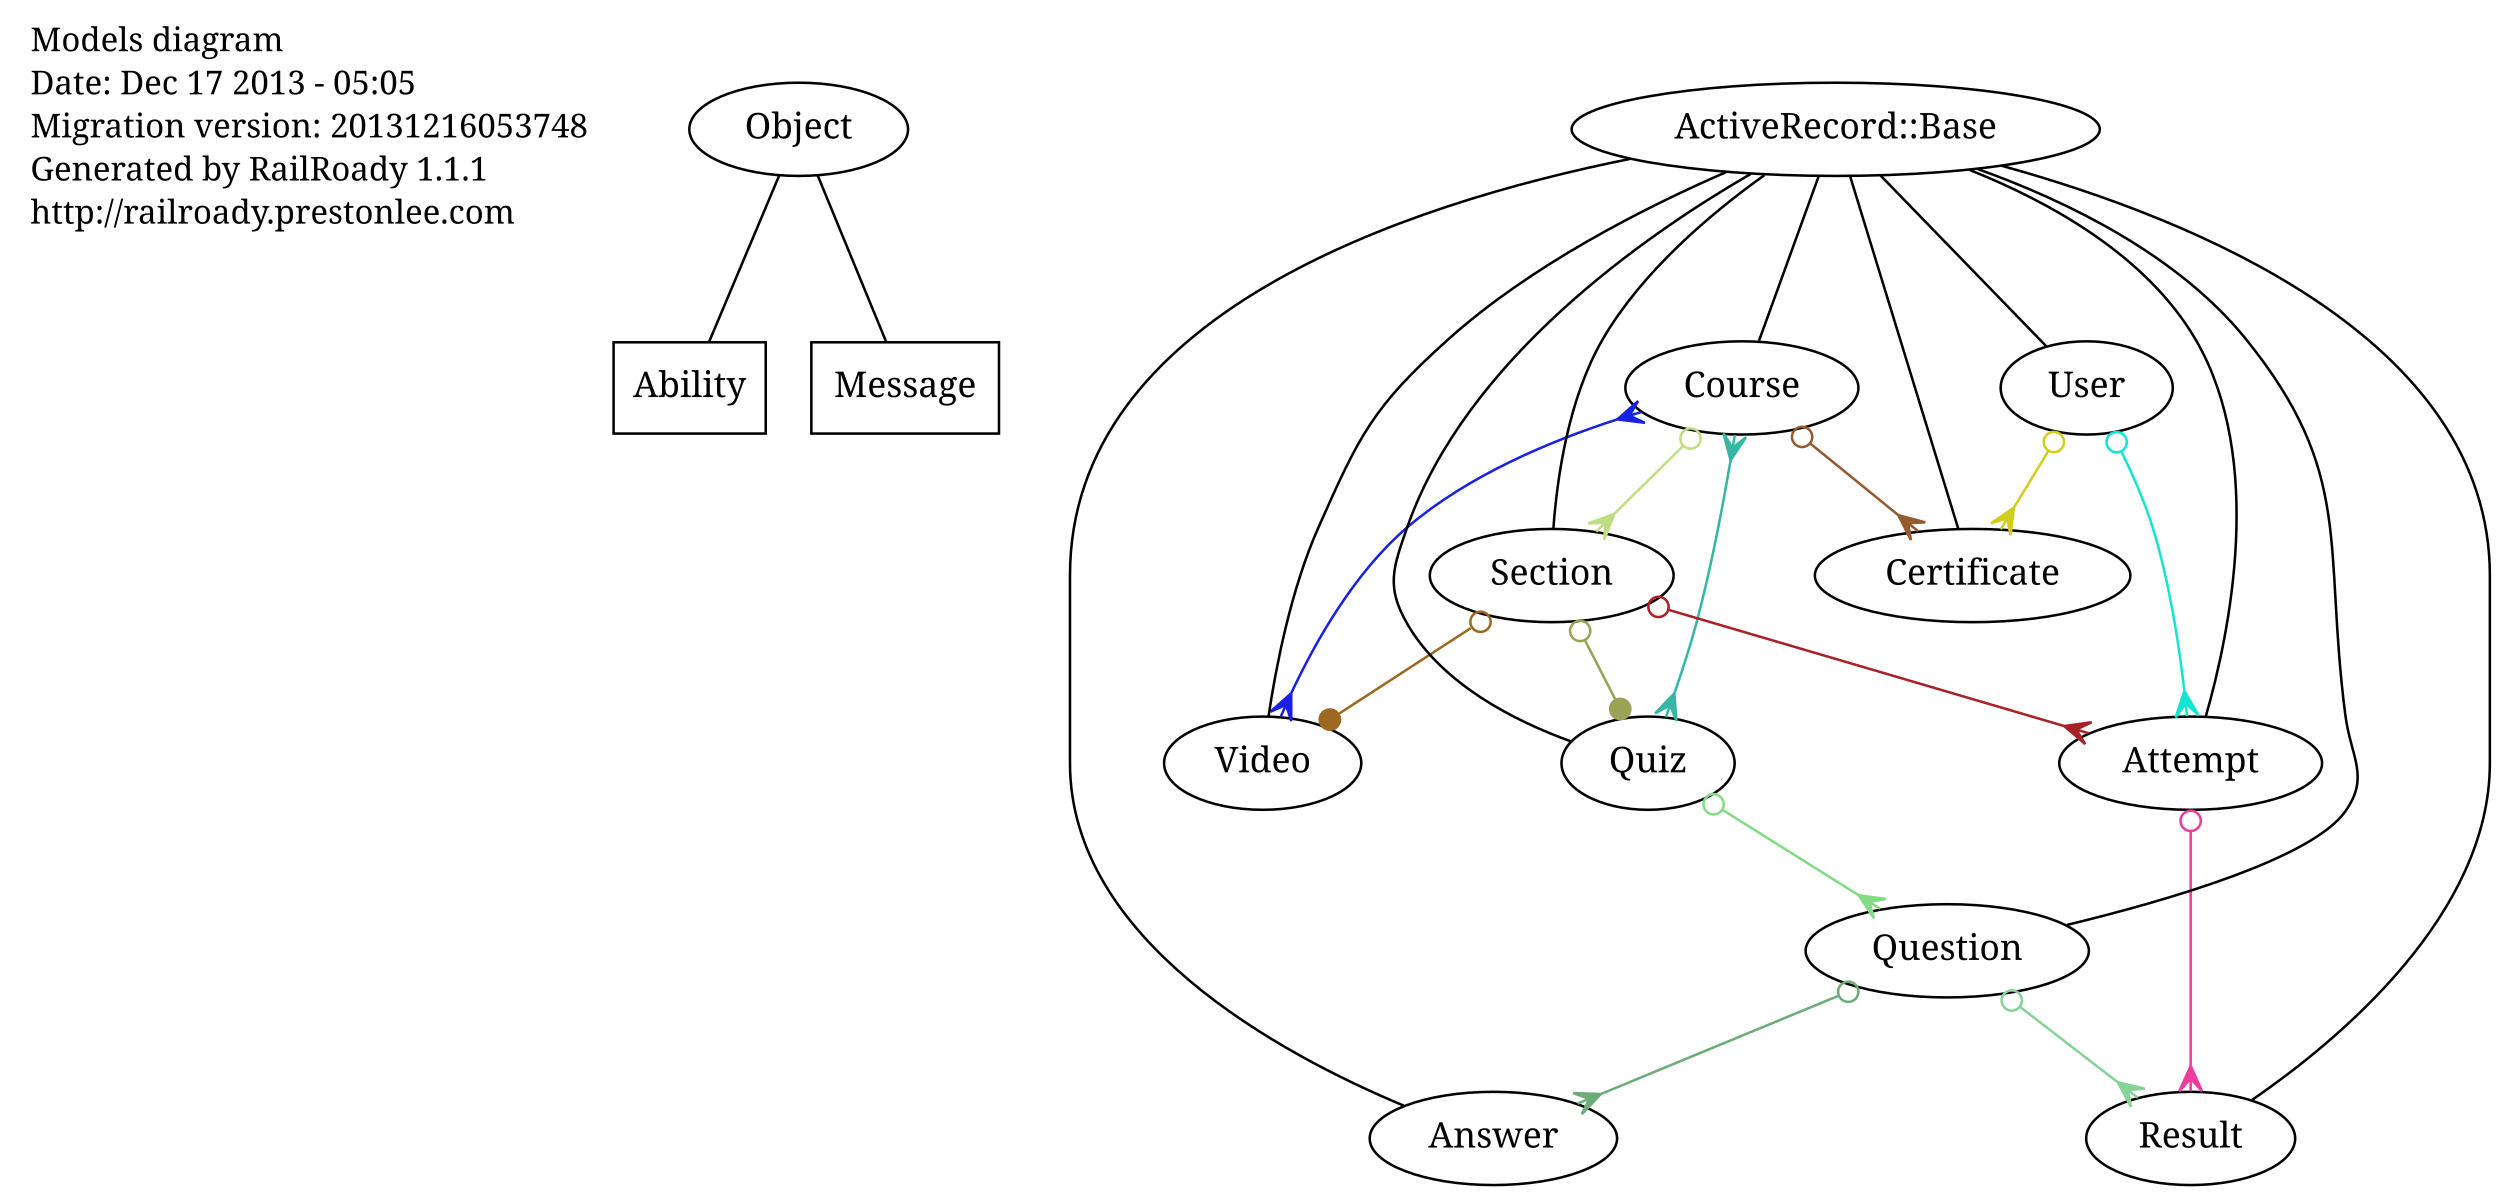
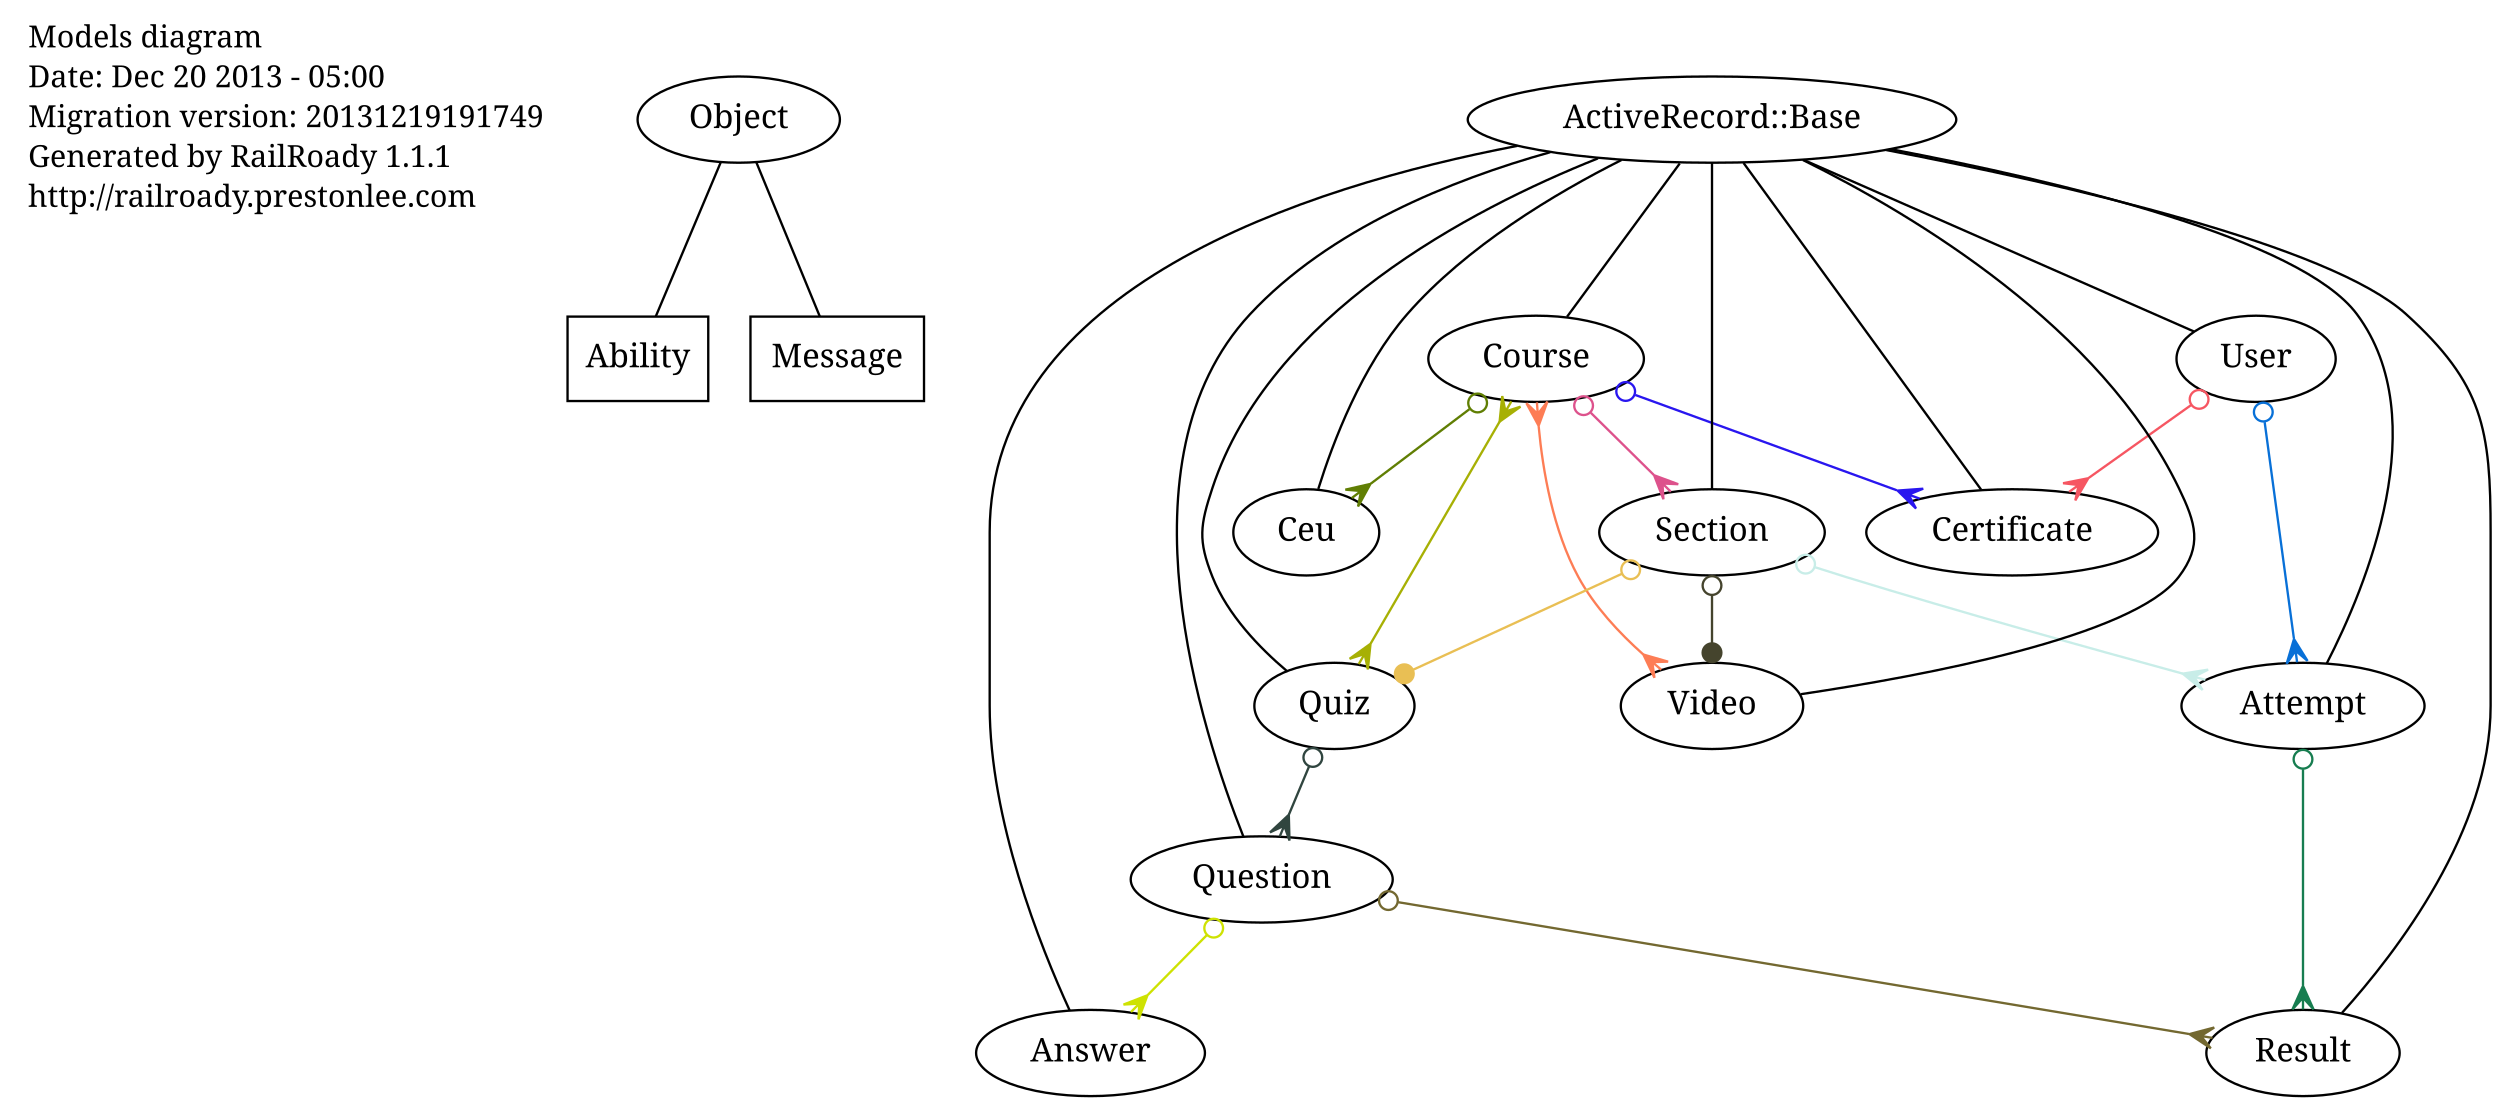
- <svg xmlns="http://www.w3.org/2000/svg" width="986pt" height="472pt" viewBox="0.00 0.00 986.00 472.00">
+ <svg xmlns="http://www.w3.org/2000/svg" width="1066pt" height="472pt" viewBox="0.00 0.00 1066.00 472.00">
  <g id="graph1" class="graph" transform="scale(1 1) rotate(0) translate(4 468)">
-     <polygon fill="white" stroke="white" points="-4,5 -4,-468 983,-468 983,5 -4,5" />
+     <polygon fill="white" stroke="white" points="-4,5 -4,-468 1063,-468 1063,5 -4,5" />
    <g id="node1" class="node">
      <text text-anchor="start" x="8" y="-447.8" font-family="Times Roman,serif" font-size="13.00">Models diagram</text>
-       <text text-anchor="start" x="8" y="-430.8" font-family="Times Roman,serif" font-size="13.00">Date: Dec 17 2013 - 05:05</text>
-       <text text-anchor="start" x="8" y="-413.8" font-family="Times Roman,serif" font-size="13.00">Migration version: 20131216053748</text>
+       <text text-anchor="start" x="8" y="-430.8" font-family="Times Roman,serif" font-size="13.00">Date: Dec 20 2013 - 05:00</text>
+       <text text-anchor="start" x="8" y="-413.8" font-family="Times Roman,serif" font-size="13.00">Migration version: 20131219191749</text>
      <text text-anchor="start" x="8" y="-396.8" font-family="Times Roman,serif" font-size="13.00">Generated by RailRoady 1.1.1</text>
      <text text-anchor="start" x="8" y="-379.8" font-family="Times Roman,serif" font-size="13.00">http://railroady.prestonlee.com</text>
    </g>
    <g id="node2" class="node">
      <polygon fill="none" stroke="black" points="298,-333 238,-333 238,-297 298,-297 298,-333" />
      <text text-anchor="middle" x="268" y="-311.4" font-family="Times Roman,serif" font-size="14.00">Ability</text>
    </g>
    <g id="node3" class="node">
-       <ellipse fill="none" stroke="black" cx="585" cy="-19" rx="48.79" ry="18.385" />
-       <text text-anchor="middle" x="585" y="-15.4" font-family="Times Roman,serif" font-size="14.00">Answer</text>
+       <ellipse fill="none" stroke="black" cx="461" cy="-19" rx="48.79" ry="18.385" />
+       <text text-anchor="middle" x="461" y="-15.4" font-family="Times Roman,serif" font-size="14.00">Answer</text>
    </g>
    <g id="node4" class="node">
-       <ellipse fill="none" stroke="black" cx="860" cy="-167" rx="51.828" ry="18.385" />
-       <text text-anchor="middle" x="860" y="-163.4" font-family="Times Roman,serif" font-size="14.00">Attempt</text>
+       <ellipse fill="none" stroke="black" cx="978" cy="-167" rx="51.828" ry="18.385" />
+       <text text-anchor="middle" x="978" y="-163.4" font-family="Times Roman,serif" font-size="14.00">Attempt</text>
+     </g>
+     <g id="node11" class="node">
+       <ellipse fill="none" stroke="black" cx="978" cy="-19" rx="41.217" ry="18.385" />
+       <text text-anchor="middle" x="978" y="-15.4" font-family="Times Roman,serif" font-size="14.00">Result</text>
+     </g>
+     <g id="edge6" class="edge">
+       <path fill="none" stroke="#177d50" d="M978,-140.006C978,-113.917 978,-74.527 978,-47.834" />
+       <ellipse fill="none" stroke="#177d50" cx="978" cy="-144.256" rx="4" ry="4" />
+       <polygon fill="#177d50" stroke="#177d50" points="978,-47.592 982.5,-37.592 978,-42.592 978,-37.592 978,-37.592 978,-37.592 978,-42.592 973.5,-37.592 978,-47.592 978,-47.592" />
+     </g>
+     <g id="node5" class="node">
+       <ellipse fill="none" stroke="black" cx="854" cy="-241" rx="62.225" ry="18.385" />
+       <text text-anchor="middle" x="854" y="-237.4" font-family="Times Roman,serif" font-size="14.00">Certificate</text>
+     </g>
+     <g id="node6" class="node">
+       <ellipse fill="none" stroke="black" cx="553" cy="-241" rx="31.113" ry="18.385" />
+       <text text-anchor="middle" x="553" y="-237.4" font-family="Times Roman,serif" font-size="14.00">Ceu</text>
+     </g>
+     <g id="node7" class="node">
+       <ellipse fill="none" stroke="black" cx="651" cy="-315" rx="45.962" ry="18.385" />
+       <text text-anchor="middle" x="651" y="-311.4" font-family="Times Roman,serif" font-size="14.00">Course</text>
+     </g>
+     <g id="edge20" class="edge">
+       <path fill="none" stroke="#2916ef" d="M693.261,-299.595C725.737,-287.756 770.66,-271.38 804.761,-258.949" />
+       <ellipse fill="none" stroke="#2916ef" cx="689.194" cy="-301.077" rx="4" ry="4" />
+       <polygon fill="#2916ef" stroke="#2916ef" points="805.126,-258.816 816.062,-259.619 809.823,-257.104 814.521,-255.391 814.521,-255.391 814.521,-255.391 809.823,-257.104 812.98,-251.164 805.126,-258.816 805.126,-258.816" />
+     </g>
+     <g id="edge22" class="edge">
+       <path fill="none" stroke="#607e03" d="M622.589,-293.547C609.362,-283.559 593.688,-271.723 580.567,-261.816" />
+       <ellipse fill="none" stroke="#607e03" cx="626.058" cy="-296.167" rx="4" ry="4" />
+       <polygon fill="#607e03" stroke="#607e03" points="580.346,-261.649 575.077,-252.032 576.356,-258.636 572.365,-255.623 572.365,-255.623 572.365,-255.623 576.356,-258.636 569.654,-259.214 580.346,-261.649 580.346,-261.649" />
    </g>
    <g id="node10" class="node">
-       <ellipse fill="none" stroke="black" cx="860" cy="-19" rx="41.217" ry="18.385" />
-       <text text-anchor="middle" x="860" y="-15.4" font-family="Times Roman,serif" font-size="14.00">Result</text>
-     </g>
-     <g id="edge6" class="edge">
-       <path fill="none" stroke="#ec3ca0" d="M860,-140.006C860,-113.917 860,-74.527 860,-47.834" />
-       <ellipse fill="none" stroke="#ec3ca0" cx="860" cy="-144.256" rx="4" ry="4" />
-       <polygon fill="#ec3ca0" stroke="#ec3ca0" points="860,-47.592 864.5,-37.592 860,-42.592 860,-37.592 860,-37.592 860,-37.592 860,-42.592 855.5,-37.592 860,-47.592 860,-47.592" />
-     </g>
-     <g id="node5" class="node">
-       <ellipse fill="none" stroke="black" cx="774" cy="-241" rx="62.225" ry="18.385" />
-       <text text-anchor="middle" x="774" y="-237.4" font-family="Times Roman,serif" font-size="14.00">Certificate</text>
-     </g>
-     <g id="node6" class="node">
-       <ellipse fill="none" stroke="black" cx="683" cy="-315" rx="45.962" ry="18.385" />
-       <text text-anchor="middle" x="683" y="-311.4" font-family="Times Roman,serif" font-size="14.00">Course</text>
+       <ellipse fill="none" stroke="black" cx="565" cy="-167" rx="34.146" ry="18.385" />
+       <text text-anchor="middle" x="565" y="-163.4" font-family="Times Roman,serif" font-size="14.00">Quiz</text>
    </g>
    <g id="edge18" class="edge">
-       <path fill="none" stroke="#945a30" d="M710.064,-292.992C720.968,-284.125 733.573,-273.875 744.693,-264.832" />
-       <ellipse fill="none" stroke="#945a30" cx="706.753" cy="-295.685" rx="4" ry="4" />
-       <polygon fill="#945a30" stroke="#945a30" points="744.724,-264.807 755.322,-261.989 748.604,-261.652 752.483,-258.497 752.483,-258.497 752.483,-258.497 748.604,-261.652 749.644,-255.006 744.724,-264.807 744.724,-264.807" />
+       <path fill="none" stroke="#a7b004" d="M635.406,-288.164C619.83,-261.358 596.027,-220.395 580.488,-193.653" />
+       <polygon fill="#a7b004" stroke="#a7b004" points="635.43,-288.206 636.564,-299.113 637.943,-292.529 640.455,-296.852 640.455,-296.852 640.455,-296.852 637.943,-292.529 644.346,-294.591 635.43,-288.206 635.43,-288.206" />
+       <polygon fill="#a7b004" stroke="#a7b004" points="580.387,-193.48 579.254,-182.573 577.875,-189.157 575.363,-184.834 575.363,-184.834 575.363,-184.834 577.875,-189.157 571.472,-187.095 580.387,-193.48 580.387,-193.48" />
    </g>
-     <g id="node9" class="node">
-       <ellipse fill="none" stroke="black" cx="646" cy="-167" rx="34.146" ry="18.385" />
-       <text text-anchor="middle" x="646" y="-163.4" font-family="Times Roman,serif" font-size="14.00">Quiz</text>
+     <g id="node12" class="node">
+       <ellipse fill="none" stroke="black" cx="726" cy="-241" rx="48.083" ry="18.385" />
+       <text text-anchor="middle" x="726" y="-237.4" font-family="Times Roman,serif" font-size="14.00">Section</text>
+     </g>
+     <g id="edge14" class="edge">
+       <path fill="none" stroke="#dd528c" d="M674.291,-292.019C682.817,-283.607 692.492,-274.061 701.149,-265.52" />
+       <ellipse fill="none" stroke="#dd528c" cx="671.242" cy="-295.028" rx="4" ry="4" />
+       <polygon fill="#dd528c" stroke="#dd528c" points="701.321,-265.35 711.6,-261.53 704.88,-261.838 708.44,-258.326 708.44,-258.326 708.44,-258.326 704.88,-261.838 705.279,-255.123 701.321,-265.35 701.321,-265.35" />
+     </g>
+     <g id="node14" class="node">
+       <ellipse fill="none" stroke="black" cx="726" cy="-167" rx="38.891" ry="18.385" />
+       <text text-anchor="middle" x="726" y="-163.4" font-family="Times Roman,serif" font-size="14.00">Video</text>
    </g>
    <g id="edge16" class="edge">
-       <path fill="none" stroke="#35b7a4" d="M678.546,-286.425C675.396,-267.906 670.722,-243.345 665,-222 662.594,-213.023 659.463,-203.395 656.439,-194.743" />
-       <polygon fill="#35b7a4" stroke="#35b7a4" points="678.547,-286.43 675.739,-297.031 679.363,-291.363 680.179,-296.296 680.179,-296.296 680.179,-296.296 679.363,-291.363 684.619,-295.562 678.547,-286.43 678.547,-286.43" />
-       <polygon fill="#35b7a4" stroke="#35b7a4" points="656.368,-194.544 657.224,-183.612 654.679,-189.838 652.989,-185.132 652.989,-185.132 652.989,-185.132 654.679,-189.838 648.754,-186.653 656.368,-194.544 656.368,-194.544" />
+       <path fill="none" stroke="#fd7d55" d="M652.09,-286.188C653.861,-267.005 658.262,-241.787 669,-222 675.795,-209.479 686.424,-198.086 696.672,-188.957" />
+       <polygon fill="#fd7d55" stroke="#fd7d55" points="652.071,-286.452 646.85,-296.095 651.705,-291.438 651.338,-296.425 651.338,-296.425 651.338,-296.425 651.705,-291.438 655.826,-296.755 652.071,-286.452 652.071,-286.452" />
+       <polygon fill="#fd7d55" stroke="#fd7d55" points="696.736,-188.903 707.275,-185.869 700.551,-185.67 704.365,-182.437 704.365,-182.437 704.365,-182.437 700.551,-185.67 701.455,-179.004 696.736,-188.903 696.736,-188.903" />
    </g>
-     <g id="node11" class="node">
-       <ellipse fill="none" stroke="black" cx="608" cy="-241" rx="48.083" ry="18.385" />
-       <text text-anchor="middle" x="608" y="-237.4" font-family="Times Roman,serif" font-size="14.00">Section</text>
-     </g>
-     <g id="edge12" class="edge">
-       <path fill="none" stroke="#bfde81" d="M659.709,-292.019C651.183,-283.607 641.508,-274.061 632.851,-265.52" />
-       <ellipse fill="none" stroke="#bfde81" cx="662.758" cy="-295.028" rx="4" ry="4" />
-       <polygon fill="#bfde81" stroke="#bfde81" points="632.679,-265.35 628.721,-255.123 629.12,-261.838 625.56,-258.326 625.56,-258.326 625.56,-258.326 629.12,-261.838 622.4,-261.53 632.679,-265.35 632.679,-265.35" />
-     </g>
-     <g id="node13" class="node">
-       <ellipse fill="none" stroke="black" cx="494" cy="-167" rx="38.891" ry="18.385" />
-       <text text-anchor="middle" x="494" y="-163.4" font-family="Times Roman,serif" font-size="14.00">Video</text>
-     </g>
-     <g id="edge14" class="edge">
-       <path fill="none" stroke="#1921e4" d="M633.854,-302.595C607.126,-293.986 574.77,-280.343 551,-260 530.352,-242.329 514.941,-215.243 505.384,-194.851" />
-       <polygon fill="#1921e4" stroke="#1921e4" points="633.863,-302.598 642.095,-309.843 638.642,-304.07 643.42,-305.543 643.42,-305.543 643.42,-305.543 638.642,-304.07 644.745,-301.242 633.863,-302.598 633.863,-302.598" />
-       <polygon fill="#1921e4" stroke="#1921e4" points="505.259,-194.573 505.271,-183.607 503.212,-190.011 501.166,-185.45 501.166,-185.45 501.166,-185.45 503.212,-190.011 497.06,-187.292 505.259,-194.573 505.259,-194.573" />
-     </g>
-     <g id="node7" class="node">
+     <g id="node8" class="node">
      <polygon fill="none" stroke="black" points="390,-333 316,-333 316,-297 390,-297 390,-333" />
      <text text-anchor="middle" x="353" y="-311.4" font-family="Times Roman,serif" font-size="14.00">Message</text>
    </g>
-     <g id="node8" class="node">
-       <ellipse fill="none" stroke="black" cx="764" cy="-93" rx="55.861" ry="18.385" />
-       <text text-anchor="middle" x="764" y="-89.4" font-family="Times Roman,serif" font-size="14.00">Question</text>
+     <g id="node9" class="node">
+       <ellipse fill="none" stroke="black" cx="534" cy="-93" rx="55.861" ry="18.385" />
+       <text text-anchor="middle" x="534" y="-89.4" font-family="Times Roman,serif" font-size="14.00">Question</text>
    </g>
-     <g id="edge24" class="edge">
-       <path fill="none" stroke="#6bac79" d="M720.855,-75.164C692.625,-63.493 655.896,-48.309 627.747,-36.672" />
-       <ellipse fill="none" stroke="#6bac79" cx="724.939" cy="-76.852" rx="4" ry="4" />
-       <polygon fill="#6bac79" stroke="#6bac79" points="627.417,-36.535 619.895,-28.556 622.796,-34.625 618.175,-32.715 618.175,-32.715 618.175,-32.715 622.796,-34.625 616.456,-36.874 627.417,-36.535 627.417,-36.535" />
-     </g>
-     <g id="edge26" class="edge">
-       <path fill="none" stroke="#86d299" d="M792.88,-70.738C804.99,-61.404 819.04,-50.574 831.146,-41.241" />
-       <ellipse fill="none" stroke="#86d299" cx="789.434" cy="-73.395" rx="4" ry="4" />
-       <polygon fill="#86d299" stroke="#86d299" points="831.249,-41.162 841.917,-38.621 835.209,-38.109 839.169,-35.057 839.169,-35.057 839.169,-35.057 835.209,-38.109 836.422,-31.493 831.249,-41.162 831.249,-41.162" />
+     <g id="edge28" class="edge">
+       <path fill="none" stroke="#cee202" d="M510.682,-69.362C502.623,-61.193 493.574,-52.02 485.429,-43.763" />
+       <ellipse fill="none" stroke="#cee202" cx="513.52" cy="-72.239" rx="4" ry="4" />
+       <polygon fill="#cee202" stroke="#cee202" points="485.279,-43.612 481.46,-33.333 481.768,-40.053 478.257,-36.493 478.257,-36.493 478.257,-36.493 481.768,-40.053 475.053,-39.653 485.279,-43.612 485.279,-43.612" />
    </g>
    <g id="edge30" class="edge">
-       <path fill="none" stroke="#84db85" d="M675.473,-148.517C691.682,-138.352 711.896,-125.675 728.915,-115.003" />
-       <ellipse fill="none" stroke="#84db85" cx="671.861" cy="-150.782" rx="4" ry="4" />
-       <polygon fill="#84db85" stroke="#84db85" points="729.013,-114.941 739.876,-113.44 733.249,-112.284 737.485,-109.628 737.485,-109.628 737.485,-109.628 733.249,-112.284 735.094,-105.816 729.013,-114.941 729.013,-114.941" />
+       <path fill="none" stroke="#736830" d="M592.175,-83.304C680.536,-68.577 846.98,-40.837 929.326,-27.112" />
+       <ellipse fill="none" stroke="#736830" cx="588.015" cy="-83.998" rx="4" ry="4" />
+       <polygon fill="#736830" stroke="#736830" points="929.554,-27.075 940.157,-29.869 934.486,-26.252 939.418,-25.43 939.418,-25.43 939.418,-25.43 934.486,-26.252 938.678,-20.992 929.554,-27.075 929.554,-27.075" />
+     </g>
+     <g id="edge34" class="edge">
+       <path fill="none" stroke="#30453f" d="M554.165,-141.136C551.399,-134.534 548.415,-127.41 545.612,-120.72" />
+       <ellipse fill="none" stroke="#30453f" cx="555.792" cy="-145.019" rx="4" ry="4" />
+       <polygon fill="#30453f" stroke="#30453f" points="545.546,-120.562 545.833,-109.599 543.614,-115.95 541.682,-111.338 541.682,-111.338 541.682,-111.338 543.614,-115.95 537.532,-113.077 545.546,-120.562 545.546,-120.562" />
+     </g>
+     <g id="edge44" class="edge">
+       <path fill="none" stroke="#c8ede8" d="M769.967,-226.116C774.361,-224.697 778.763,-223.303 783,-222 831.507,-207.084 887.273,-191.512 926.711,-180.761" />
+       <ellipse fill="none" stroke="#c8ede8" cx="765.905" cy="-227.442" rx="4" ry="4" />
+       <polygon fill="#c8ede8" stroke="#c8ede8" points="926.722,-180.758 937.552,-182.477 931.546,-179.446 936.371,-178.134 936.371,-178.134 936.371,-178.134 931.546,-179.446 935.191,-173.792 926.722,-180.758 926.722,-180.758" />
+     </g>
+     <g id="edge42" class="edge">
+       <path fill="none" stroke="#e9bf54" d="M687.629,-223.363C660.51,-210.899 624.51,-194.352 598.538,-182.415" />
+       <ellipse fill="none" stroke="#e9bf54" cx="691.323" cy="-225.062" rx="4" ry="4" />
+       <ellipse fill="#e9bf54" stroke="#e9bf54" cx="594.793" cy="-180.694" rx="4" ry="4" />
    </g>
    <g id="edge40" class="edge">
-       <path fill="none" stroke="#a92027" d="M654.231,-227.424C698.383,-214.459 764.729,-194.976 810.071,-181.662" />
-       <ellipse fill="none" stroke="#a92027" cx="650.111" cy="-228.634" rx="4" ry="4" />
-       <polygon fill="#a92027" stroke="#a92027" points="810.1,-181.653 820.963,-183.153 814.898,-180.244 819.695,-178.836 819.695,-178.836 819.695,-178.836 814.898,-180.244 818.427,-174.518 810.1,-181.653 810.1,-181.653" />
+       <path fill="none" stroke="#45442d" d="M726,-214.309C726,-207.635 726,-200.476 726,-193.797" />
+       <ellipse fill="none" stroke="#45442d" cx="726" cy="-218.327" rx="4" ry="4" />
+       <ellipse fill="#45442d" stroke="#45442d" cx="726" cy="-189.667" rx="4" ry="4" />
    </g>
-     <g id="edge38" class="edge">
-       <path fill="none" stroke="#9ba155" d="M621.191,-215.313C625.064,-207.77 629.294,-199.532 633.147,-192.03" />
-       <ellipse fill="none" stroke="#9ba155" cx="619.221" cy="-219.15" rx="4" ry="4" />
-       <ellipse fill="#9ba155" stroke="#9ba155" cx="635.019" cy="-188.385" rx="4" ry="4" />
+     <g id="node13" class="node">
+       <ellipse fill="none" stroke="black" cx="958" cy="-315" rx="33.941" ry="18.385" />
+       <text text-anchor="middle" x="958" y="-311.4" font-family="Times Roman,serif" font-size="14.00">User</text>
    </g>
-     <g id="edge36" class="edge">
-       <path fill="none" stroke="#9c6921" d="M576.068,-220.272C559.825,-209.729 540.191,-196.983 524.2,-186.603" />
-       <ellipse fill="none" stroke="#9c6921" cx="579.909" cy="-222.765" rx="4" ry="4" />
-       <ellipse fill="#9c6921" stroke="#9c6921" cx="520.489" cy="-184.195" rx="4" ry="4" />
+     <g id="edge50" class="edge">
+       <path fill="none" stroke="#0870d7" d="M961.648,-288.006C965.173,-261.917 970.496,-222.527 974.104,-195.834" />
+       <ellipse fill="none" stroke="#0870d7" cx="961.069" cy="-292.292" rx="4" ry="4" />
+       <polygon fill="#0870d7" stroke="#0870d7" points="974.148,-195.502 979.947,-186.195 974.818,-190.547 975.488,-185.592 975.488,-185.592 975.488,-185.592 974.818,-190.547 971.028,-184.989 974.148,-195.502 974.148,-195.502" />
    </g>
-     <g id="node12" class="node">
-       <ellipse fill="none" stroke="black" cx="819" cy="-315" rx="33.941" ry="18.385" />
-       <text text-anchor="middle" x="819" y="-311.4" font-family="Times Roman,serif" font-size="14.00">User</text>
+     <g id="edge48" class="edge">
+       <path fill="none" stroke="#f65662" d="M930.289,-295.283C916.883,-285.744 900.699,-274.228 886.692,-264.262" />
+       <ellipse fill="none" stroke="#f65662" cx="933.695" cy="-297.706" rx="4" ry="4" />
+       <polygon fill="#f65662" stroke="#f65662" points="886.445,-264.086 880.906,-254.622 882.371,-261.187 878.297,-258.288 878.297,-258.288 878.297,-258.288 882.371,-261.187 875.688,-261.955 886.445,-264.086 886.445,-264.086" />
    </g>
-     <g id="edge46" class="edge">
-       <path fill="none" stroke="#16e3d0" d="M832.712,-289.858C837.219,-280.687 841.871,-270.088 845,-260 851.52,-238.977 855.331,-214.355 857.478,-195.728" />
-       <ellipse fill="none" stroke="#16e3d0" cx="830.806" cy="-293.617" rx="4" ry="4" />
-       <polygon fill="#16e3d0" stroke="#16e3d0" points="857.506,-195.471 863.034,-186 858.032,-190.498 858.559,-185.526 858.559,-185.526 858.559,-185.526 858.032,-190.498 854.084,-185.052 857.506,-195.471 857.506,-195.471" />
-     </g>
-     <g id="edge44" class="edge">
-       <path fill="none" stroke="#d2ce1e" d="M803.818,-290.034C799.509,-282.948 794.798,-275.201 790.419,-268" />
-       <ellipse fill="none" stroke="#d2ce1e" cx="806.028" cy="-293.669" rx="4" ry="4" />
-       <polygon fill="#d2ce1e" stroke="#d2ce1e" points="790.301,-267.807 788.95,-256.924 787.703,-263.535 785.106,-259.262 785.106,-259.262 785.106,-259.262 787.703,-263.535 781.261,-261.601 790.301,-267.807 790.301,-267.807" />
-     </g>
-     <g id="node14" class="node">
+     <g id="node15" class="node">
      <ellipse fill="none" stroke="black" cx="311" cy="-417" rx="43.133" ry="18.385" />
      <text text-anchor="middle" x="311" y="-413.4" font-family="Times Roman,serif" font-size="14.00">Object</text>
    </g>
    <g id="edge2" class="edge">
      <path fill="none" stroke="black" d="M303.312,-398.764C295.486,-380.198 283.424,-351.586 275.621,-333.078" />
    </g>
-     <g id="edge22" class="edge">
+     <g id="edge26" class="edge">
      <path fill="none" stroke="black" d="M318.509,-398.764C326.154,-380.198 337.935,-351.586 345.556,-333.078" />
    </g>
-     <g id="node16" class="node">
-       <ellipse fill="none" stroke="black" cx="720" cy="-417" rx="104.151" ry="18.385" />
-       <text text-anchor="middle" x="720" y="-413.4" font-family="Times Roman,serif" font-size="14.00">ActiveRecord::Base</text>
+     <g id="node17" class="node">
+       <ellipse fill="none" stroke="black" cx="726" cy="-417" rx="104.151" ry="18.385" />
+       <text text-anchor="middle" x="726" y="-413.4" font-family="Times Roman,serif" font-size="14.00">ActiveRecord::Base</text>
    </g>
    <g id="edge4" class="edge">
-       <path fill="none" stroke="black" d="M639.07,-405.369C549.613,-387.408 418,-343.557 418,-241 418,-241 418,-241 418,-167 418,-97.268 500.562,-52.428 549.584,-31.95" />
+       <path fill="none" stroke="black" d="M643.056,-405.82C551.832,-388.316 418,-344.928 418,-241 418,-241 418,-241 418,-167 418,-118.57 439.495,-64.639 452.09,-37.195" />
    </g>
    <g id="edge8" class="edge">
-       <path fill="none" stroke="black" d="M772.884,-400.94C804.73,-388.25 842.733,-367.059 862,-334 889.594,-286.653 875.354,-218.192 866.01,-185.6" />
+       <path fill="none" stroke="black" d="M802.295,-404.379C875.102,-390.596 977.137,-366.128 1001,-334 1034.33,-289.124 1005.12,-218.25 988.142,-185.152" />
    </g>
    <g id="edge10" class="edge">
-       <path fill="none" stroke="black" d="M725.677,-398.498C736.048,-364.695 757.943,-293.333 768.318,-259.519" />
+       <path fill="none" stroke="black" d="M739.456,-398.498C764.104,-364.607 816.211,-292.96 840.724,-259.255" />
    </g>
-     <g id="edge20" class="edge">
-       <path fill="none" stroke="black" d="M713.214,-398.292C706.538,-379.888 696.404,-351.953 689.743,-333.59" />
+     <g id="edge12" class="edge">
+       <path fill="none" stroke="black" d="M687.392,-399.77C659.061,-385.518 621.274,-362.943 596,-334 576.695,-311.892 564.412,-279.649 558.119,-259.519" />
    </g>
-     <g id="edge28" class="edge">
-       <path fill="none" stroke="black" d="M776.048,-401.319C811.346,-388.661 855.159,-367.363 882,-334 924.64,-281 912.261,-253.46 921,-186 923.17,-169.251 930.771,-161.776 921,-148 907.967,-129.625 852.518,-113.221 811.187,-103.209" />
+     <g id="edge24" class="edge">
+       <path fill="none" stroke="black" d="M712.244,-398.292C698.542,-379.657 677.657,-351.253 664.166,-332.906" />
    </g>
    <g id="edge32" class="edge">
-       <path fill="none" stroke="black" d="M686.537,-399.451C644.217,-374.947 574.077,-325.962 551,-260 545.423,-244.059 542.564,-236.631 551,-222 564.803,-198.06 593.447,-183.595 615.692,-175.551" />
+       <path fill="none" stroke="black" d="M657.017,-403.101C614.857,-391.301 562.733,-370.289 529,-334 471.017,-271.624 508.377,-156.128 526.14,-111.38" />
    </g>
-     <g id="edge34" class="edge">
-       <path fill="none" stroke="black" d="M785.438,-402.619C861.873,-381.514 978,-334.125 978,-241 978,-241 978,-241 978,-167 978,-107.356 918.686,-57.892 884.164,-34.153" />
+     <g id="edge36" class="edge">
+       <path fill="none" stroke="black" d="M677.371,-400.465C622.405,-378.519 537.391,-333.706 513,-260 507.694,-243.966 506.756,-237.692 513,-222 519.413,-205.883 533.037,-191.764 544.732,-181.867" />
    </g>
-     <g id="edge42" class="edge">
-       <path fill="none" stroke="black" d="M691.917,-398.948C671.056,-384.044 643.615,-361.002 628,-334 614.524,-310.697 610.101,-279.365 608.665,-259.677" />
+     <g id="edge38" class="edge">
+       <path fill="none" stroke="black" d="M800.308,-404.015C876.895,-389.292 989.556,-363.471 1022,-334 1054.81,-304.199 1058,-285.322 1058,-241 1058,-241 1058,-241 1058,-167 1058,-114.134 1018.01,-62.039 994.576,-36.053" />
    </g>
-     <g id="edge48" class="edge">
-       <path fill="none" stroke="black" d="M737.699,-398.764C756.275,-379.625 785.213,-349.811 803.089,-331.393" />
+     <g id="edge46" class="edge">
+       <path fill="none" stroke="black" d="M726,-398.498C726,-364.695 726,-293.333 726,-259.519" />
    </g>
-     <g id="edge50" class="edge">
-       <path fill="none" stroke="black" d="M676.692,-400.093C644.036,-385.873 599.475,-363.192 567,-334 537.294,-307.297 532.209,-296.506 516,-260 505.093,-235.434 499.18,-204.718 496.308,-185.472" />
+     <g id="edge52" class="edge">
+       <path fill="none" stroke="black" d="M765.093,-399.812C812.357,-379.032 890.624,-344.622 931.418,-326.687" />
+     </g>
+     <g id="edge54" class="edge">
+       <path fill="none" stroke="black" d="M764.718,-399.794C812.585,-376.12 891.789,-328.505 925,-260 932.368,-244.803 935.229,-235.439 925,-222 905.571,-196.473 816.02,-179.754 763.907,-172.006" />
    </g>
  </g>
</svg>
